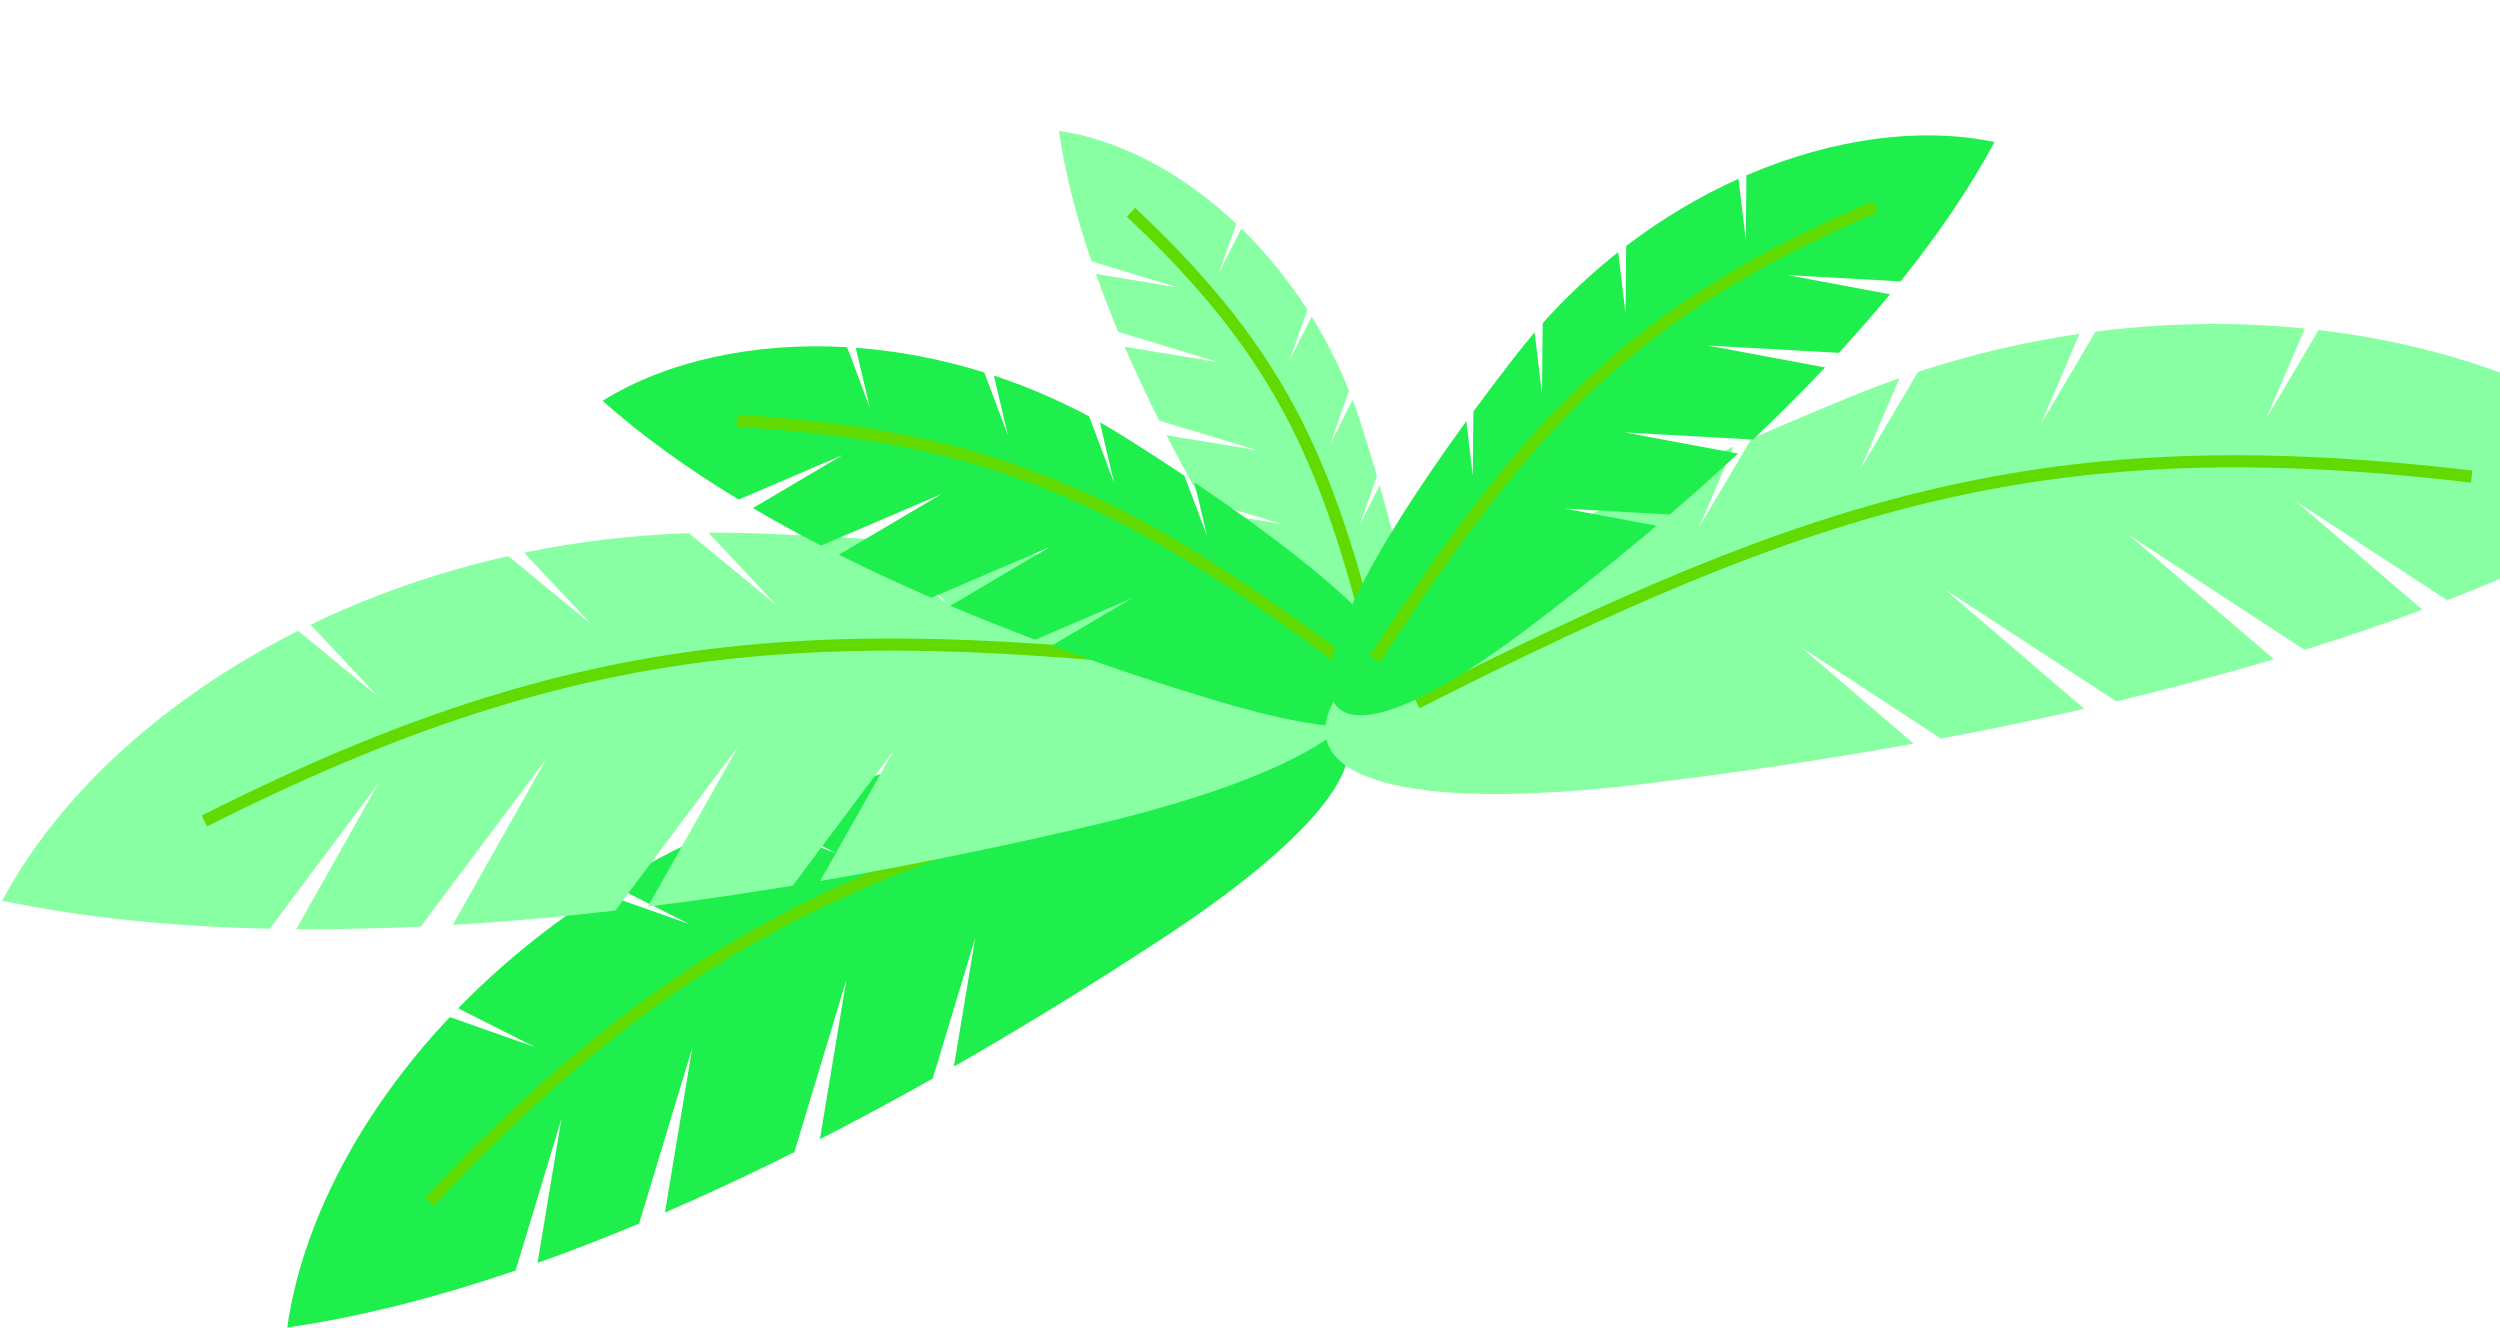
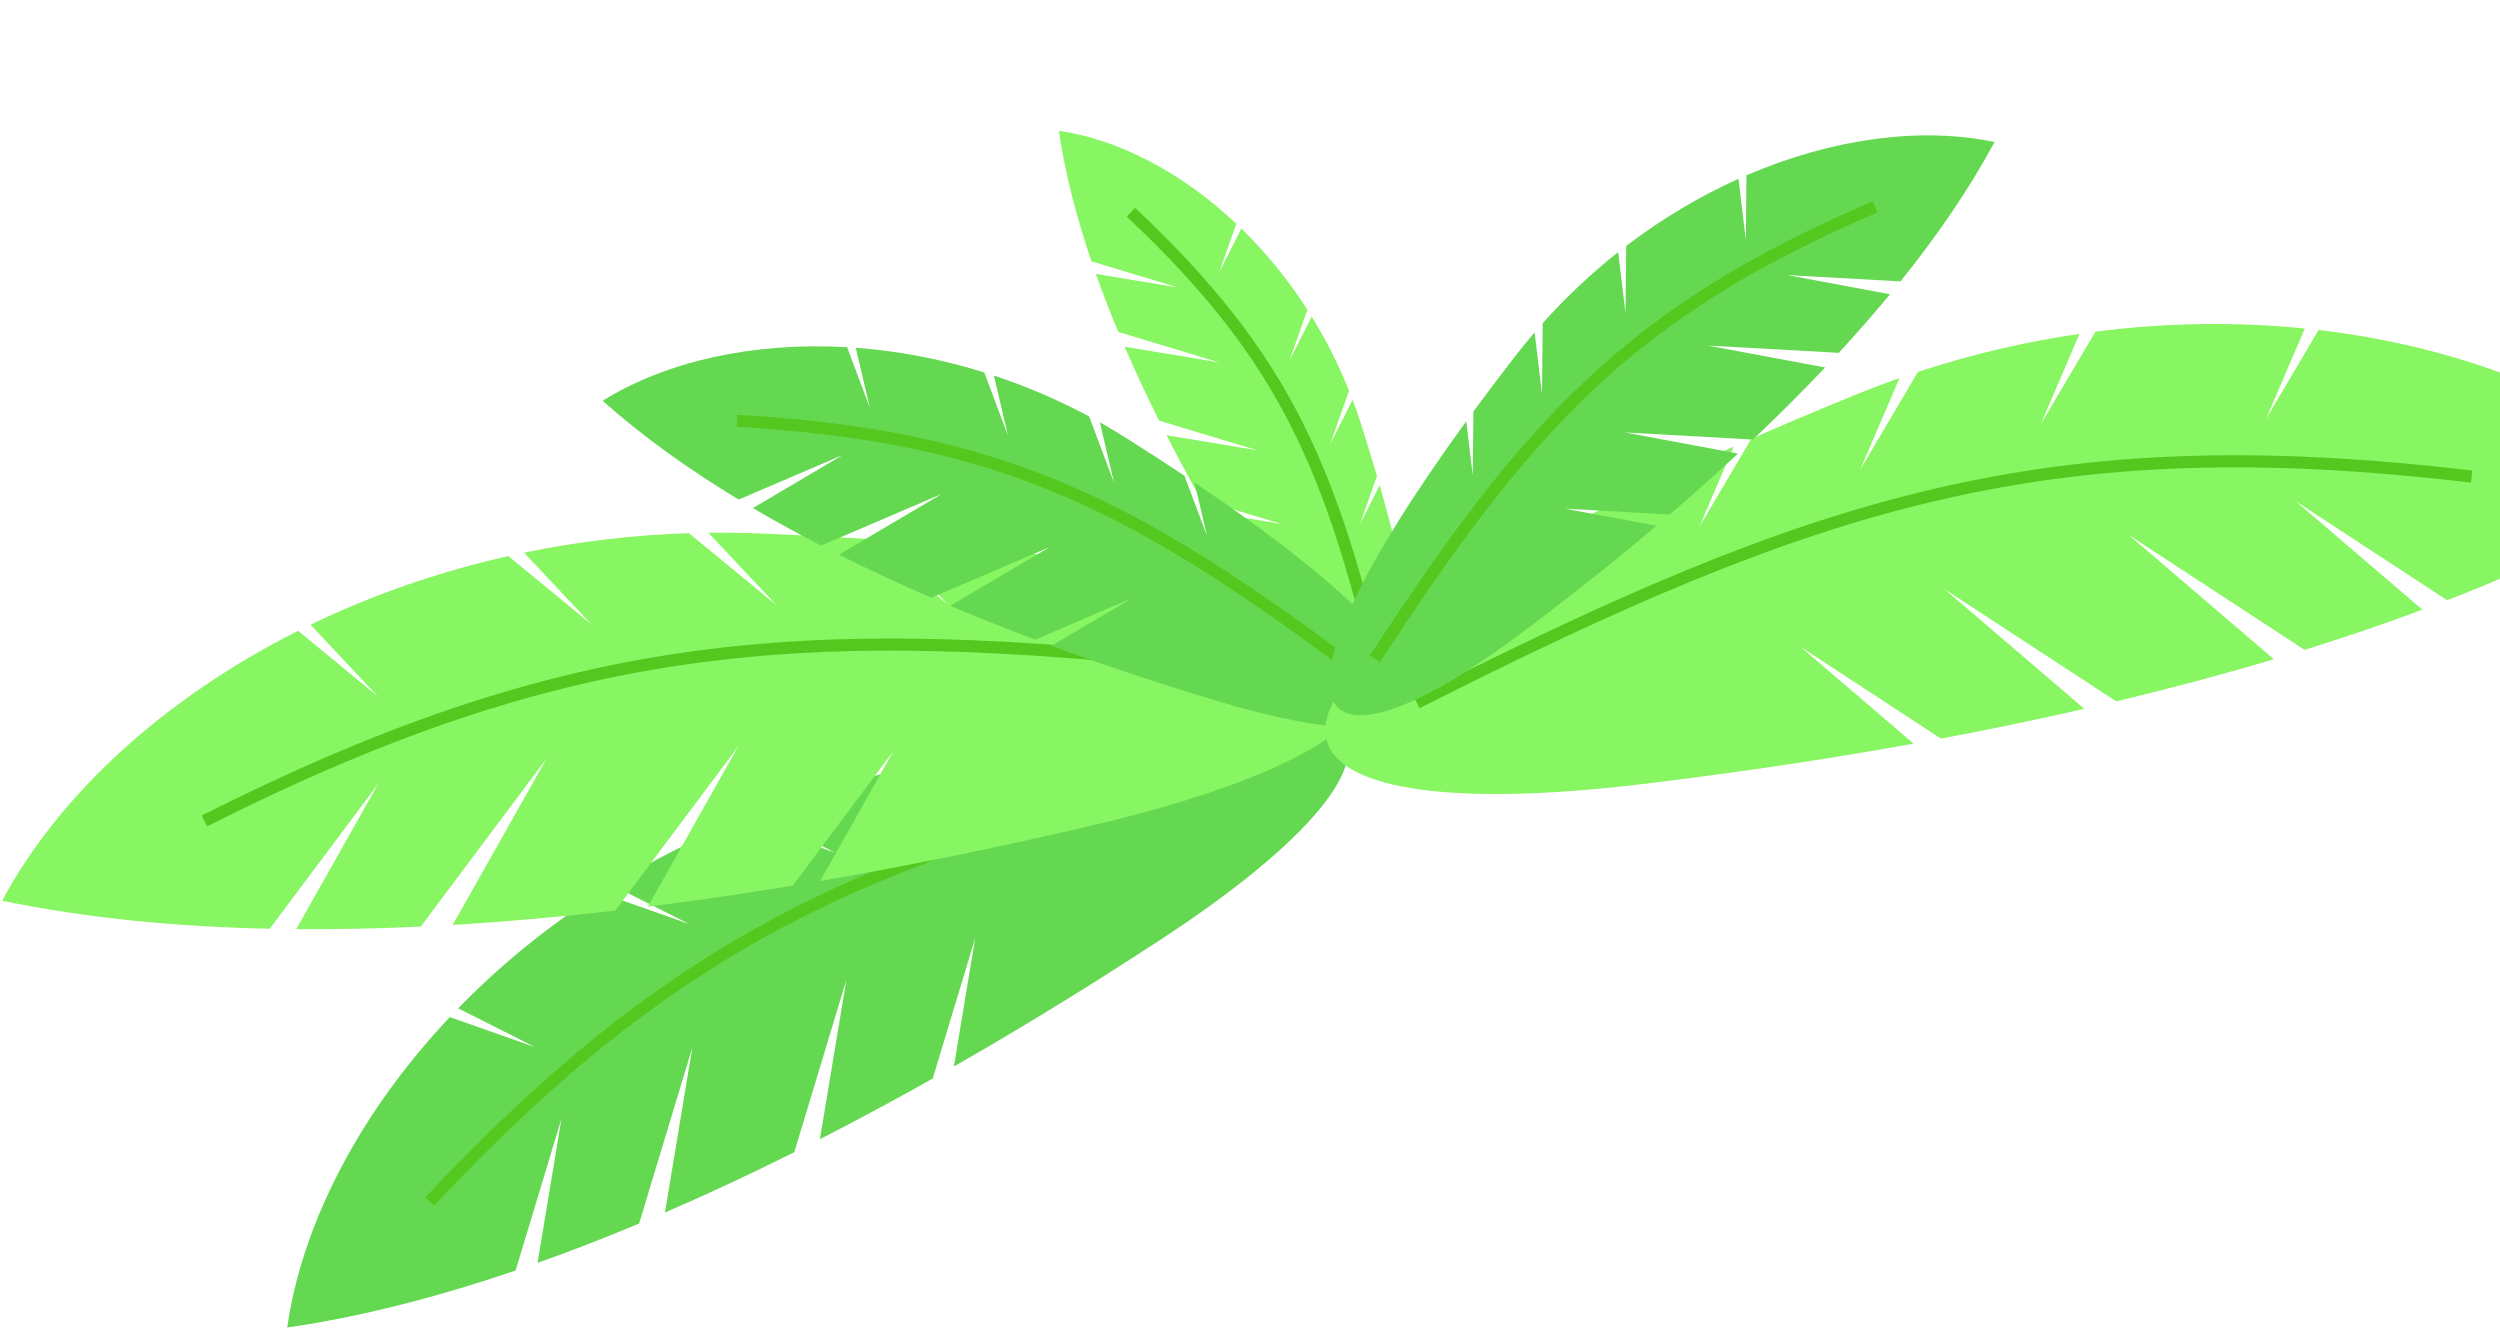
<svg xmlns="http://www.w3.org/2000/svg" width="100%" height="100%" viewBox="0 0 1032 548" fill="none">
-   <path fill-rule="evenodd" clip-rule="evenodd" d="M402.856 330.585C394.44 326.341 384.867 321.508 374.582 316.31C584.926 255.88 603.953 306.386 478.46 388.311C457.766 401.82 428.457 420.433 393.762 440.269L402.588 387.119C397.689 403.385 391.559 423.686 385.034 445.22C370.308 453.506 354.705 461.947 338.453 470.267L349.358 404.597C343.489 424.084 335.853 449.362 327.889 475.611C310.653 484.225 292.764 492.643 274.483 500.552L285.8 432.404C279.807 452.303 271.971 478.242 263.825 505.086C250.003 510.864 235.988 516.322 221.891 521.327L231.776 461.799C226.531 479.213 219.876 501.251 212.836 524.474C181.297 535.203 149.465 543.534 118.563 548C124.638 505.479 148.145 459.66 185.68 419.848L220.921 432.278C211.557 427.555 200.76 422.104 189.144 416.232C206.083 398.828 225.733 382.649 247.802 368.495L284.479 381.431C275.121 376.712 264.331 371.264 252.724 365.397C269.298 355.159 287.182 346.059 306.257 338.42L344.859 352.036C335.428 347.28 324.542 341.784 312.832 335.863C318.421 333.753 324.11 331.769 329.893 329.917C343.171 325.665 355.833 321.782 367.889 318.252L402.856 330.585Z" fill="#1EEF4C" />
-   <path d="M177.354 495.962C283.02 383.544 363.659 350.573 521.759 313.63" stroke="#60DA00" stroke-width="5" />
-   <path fill-rule="evenodd" clip-rule="evenodd" d="M391.184 249.441C383.805 241.594 375.412 232.661 366.4 223.059C615.916 240.38 616.608 302.058 449.814 340.987C422.31 347.406 383.558 355.939 338.544 363.68L368.798 310.05C357.179 325.603 342.66 345.01 327.236 365.585C308.183 368.728 288.126 371.694 267.42 374.277L304.801 308.014C290.881 326.647 272.8 350.81 253.987 375.887C232.109 378.4 209.607 380.448 186.883 381.797L225.675 313.033C211.46 332.061 192.906 356.854 173.665 382.5C156.562 383.302 139.378 383.685 122.282 383.55L156.166 323.485C143.727 340.136 127.965 361.202 111.328 383.391C73.263 382.584 35.821 379.089 0.889 371.806C24.033 328.516 67.189 288.498 123.061 260.414L156.048 287.538C147.838 278.806 138.373 268.731 128.194 257.885C153.188 245.815 180.615 236.121 209.848 229.547L244.18 257.776C235.975 249.05 226.517 238.982 216.345 228.143C238.146 223.627 260.909 220.844 284.38 220.097L320.515 249.808C312.245 241.014 302.703 230.856 292.44 219.921C299.268 219.84 306.153 219.932 313.088 220.204C329.009 220.828 344.125 221.607 358.452 222.528L391.184 249.441Z" fill="#88FFA2" />
-   <path d="M84.368 338.901C241.787 259.473 341.276 255.585 525.506 277.709" stroke="#60DA00" stroke-width="5" />
-   <path fill-rule="evenodd" clip-rule="evenodd" d="M561.359 216.469C563.785 211.66 566.546 206.19 569.517 200.313C604.048 320.509 575.187 331.382 528.374 259.672C520.654 247.847 510.018 231.099 498.683 211.273L529.054 216.316C519.76 213.517 508.159 210.014 495.854 206.285C491.119 197.871 486.296 188.954 481.541 179.668L519.067 185.899C507.932 182.545 493.487 178.182 478.487 173.631C473.565 163.782 468.755 153.56 464.235 143.114L503.177 149.58C491.806 146.156 476.984 141.678 461.645 137.023C458.343 129.125 455.224 121.116 452.364 113.061L486.38 118.709C476.429 115.712 463.836 111.909 450.566 107.887C444.435 89.864 439.674 71.674 437.122 54.016C461.42 57.487 487.602 70.92 510.352 92.369L503.249 112.507C505.948 107.156 509.063 100.986 512.418 94.348C522.363 104.028 531.608 115.256 539.697 127.867L532.304 148.825C535.001 143.478 538.114 137.312 541.467 130.68C547.317 140.151 552.517 150.37 556.882 161.27L549.102 183.328C551.82 177.939 554.96 171.718 558.343 165.027C559.549 168.221 560.683 171.471 561.741 174.776C564.171 182.363 566.39 189.599 568.407 196.488L561.359 216.469Z" fill="#88FFA2" />
-   <path d="M466.859 87.611C531.097 147.991 549.938 194.071 571.048 284.414" stroke="#60DA00" stroke-width="5" />
-   <path fill-rule="evenodd" clip-rule="evenodd" d="M498.249 221.18C496.707 214.626 494.956 207.169 493.078 199.155C622.72 286.504 603.82 320.104 501.375 289.052C484.482 283.932 460.841 276.44 434.057 266.563L467.192 246.99C456.042 251.777 442.119 257.744 427.341 264.061C416.046 259.808 404.263 255.146 392.249 250.073L433.189 225.889C419.831 231.624 402.494 239.052 384.475 246.746C371.848 241.27 359.028 235.347 346.307 228.976L388.792 203.878C375.152 209.735 357.361 217.357 338.933 225.225C329.425 220.315 320.004 215.152 310.793 209.736L347.903 187.814C335.967 192.939 320.852 199.416 304.913 206.227C284.562 193.895 265.388 180.303 248.757 165.445C274.812 149.246 310.676 141.071 349.694 143.33L359.073 168.32C357.357 161.028 355.383 152.617 353.263 143.566C370.563 144.844 388.437 148.167 406.315 153.744L416.076 179.752C414.362 172.465 412.389 164.06 410.27 155.015C423.482 159.383 436.672 164.99 449.61 171.92L459.883 199.294C458.155 191.95 456.165 183.47 454.028 174.344C457.748 176.434 461.446 178.635 465.115 180.95C473.537 186.263 481.476 191.408 488.943 196.384L498.249 221.18Z" fill="#1EEF4C" />
-   <path d="M304.224 173.721C414.25 179.923 469.315 208.909 562.119 278.456" stroke="#60DA00" stroke-width="5" />
-   <path fill-rule="evenodd" clip-rule="evenodd" d="M701.403 217.622C705.653 207.724 710.484 196.46 715.669 184.355C487.125 285.97 507.569 344.165 677.619 323.7C705.66 320.325 744.993 315.089 789.94 306.968L743.168 266.919C759.406 277.561 779.687 290.831 801.217 304.89C820.197 301.327 840.058 297.254 860.399 292.6L802.609 243.118C822.062 255.867 847.317 272.388 873.572 289.518C894.99 284.397 916.836 278.626 938.65 272.121L878.68 220.772C898.545 233.79 924.46 250.743 951.312 268.261C967.658 263.165 983.937 257.647 999.955 251.673L947.571 206.82C964.955 218.212 986.972 232.617 1010.2 247.777C1045.69 234 1079.68 217.91 1110.01 199.119C1073.46 166.355 1019.22 143.511 957.109 136.23L935.388 173C940.117 161.987 945.565 149.282 951.42 135.609C923.806 132.816 894.717 133.087 864.998 136.907L842.391 175.176C847.118 164.17 852.562 151.474 858.413 137.81C836.382 141.023 814.04 146.193 791.729 153.518L767.936 193.797C772.699 182.704 778.191 169.896 784.094 156.11C777.651 158.369 771.213 160.81 764.789 163.438C750.042 169.47 736.103 175.372 722.955 181.137L701.403 217.622Z" fill="#88FFA2" />
-   <path d="M1020.31 196.749C845.221 175.953 750.402 206.326 584.85 290.126" stroke="#60DA00" stroke-width="5" />
-   <path fill-rule="evenodd" clip-rule="evenodd" d="M607.959 196.336C607.167 189.651 606.262 182.044 605.285 173.872C513.337 300.293 542.589 325.403 628.235 261.185C642.358 250.596 662.012 235.47 683.802 217.028L645.971 209.968C658.086 210.653 673.21 211.498 689.257 212.38C698.416 204.52 707.894 196.109 717.449 187.233L670.707 178.509C685.22 179.331 704.052 180.381 723.617 181.448C733.609 171.983 743.63 162.033 753.405 151.695L704.898 142.642C719.718 143.481 739.043 144.558 759.051 145.649C766.306 137.782 773.393 129.709 780.197 121.469L737.826 113.562C750.796 114.296 767.214 115.212 784.522 116.161C799.427 97.612 812.796 78.282 823.343 58.631C793.319 52.321 756.822 56.906 720.929 72.373L720.663 99.064C719.781 91.625 718.76 83.046 717.656 73.815C701.837 80.933 686.177 90.17 671.285 101.525L671.008 129.303C670.126 121.868 669.106 113.295 668.003 104.071C657.082 112.695 646.605 122.475 636.818 133.412L636.526 162.649C635.638 155.156 634.608 146.507 633.495 137.201C630.713 140.437 627.992 143.77 625.336 147.2C619.238 155.073 613.538 162.624 608.224 169.853L607.959 196.336Z" fill="#1EEF4C" />
-   <path d="M774.052 85.379C672.782 128.839 630.951 174.91 567.531 272.003" stroke="#60DA00" stroke-width="5" />
+   <path fill-rule="evenodd" clip-rule="evenodd" d="M402.856 330.585C394.44 326.341 384.867 321.508 374.582 316.31C584.926 255.88 603.953 306.386 478.46 388.311C457.766 401.82 428.457 420.433 393.762 440.269L402.588 387.119C397.689 403.385 391.559 423.686 385.034 445.22C370.308 453.506 354.705 461.947 338.453 470.267L349.358 404.597C343.489 424.084 335.853 449.362 327.889 475.611C310.653 484.225 292.764 492.643 274.483 500.552L285.8 432.404C279.807 452.303 271.971 478.242 263.825 505.086C250.003 510.864 235.988 516.322 221.891 521.327L231.776 461.799C226.531 479.213 219.876 501.251 212.836 524.474C181.297 535.203 149.465 543.534 118.563 548C124.638 505.479 148.145 459.66 185.68 419.848L220.921 432.278C211.557 427.555 200.76 422.104 189.144 416.232C206.083 398.828 225.733 382.649 247.802 368.495L284.479 381.431C275.121 376.712 264.331 371.264 252.724 365.397C269.298 355.159 287.182 346.059 306.257 338.42L344.859 352.036C335.428 347.28 324.542 341.784 312.832 335.863C318.421 333.753 324.11 331.769 329.893 329.917C343.171 325.665 355.833 321.782 367.889 318.252L402.856 330.585Z" fill="#65D852" />
+   <path d="M177.354 495.962C283.02 383.544 363.659 350.573 521.759 313.63" stroke="#55C820" stroke-width="5" />
+   <path fill-rule="evenodd" clip-rule="evenodd" d="M391.184 249.441C383.805 241.594 375.412 232.661 366.4 223.059C615.916 240.38 616.608 302.058 449.814 340.987C422.31 347.406 383.558 355.939 338.544 363.68L368.798 310.05C357.179 325.603 342.66 345.01 327.236 365.585C308.183 368.728 288.126 371.694 267.42 374.277L304.801 308.014C290.881 326.647 272.8 350.81 253.987 375.887C232.109 378.4 209.607 380.448 186.883 381.797L225.675 313.033C211.46 332.061 192.906 356.854 173.665 382.5C156.562 383.302 139.378 383.685 122.282 383.55L156.166 323.485C143.727 340.136 127.965 361.202 111.328 383.391C73.263 382.584 35.821 379.089 0.889 371.806C24.033 328.516 67.189 288.498 123.061 260.414L156.048 287.538C147.838 278.806 138.373 268.731 128.194 257.885C153.188 245.815 180.615 236.121 209.848 229.547L244.18 257.776C235.975 249.05 226.517 238.982 216.345 228.143C238.146 223.627 260.909 220.844 284.38 220.097L320.515 249.808C312.245 241.014 302.703 230.856 292.44 219.921C299.268 219.84 306.153 219.932 313.088 220.204C329.009 220.828 344.125 221.607 358.452 222.528L391.184 249.441Z" fill="#88F562" />
+   <path d="M84.368 338.901C241.787 259.473 341.276 255.585 525.506 277.709" stroke="#55C820" stroke-width="5" />
+   <path fill-rule="evenodd" clip-rule="evenodd" d="M561.359 216.469C563.785 211.66 566.546 206.19 569.517 200.313C604.048 320.509 575.187 331.382 528.374 259.672C520.654 247.847 510.018 231.099 498.683 211.273L529.054 216.316C519.76 213.517 508.159 210.014 495.854 206.285C491.119 197.871 486.296 188.954 481.541 179.668L519.067 185.899C507.932 182.545 493.487 178.182 478.487 173.631C473.565 163.782 468.755 153.56 464.235 143.114L503.177 149.58C491.806 146.156 476.984 141.678 461.645 137.023C458.343 129.125 455.224 121.116 452.364 113.061L486.38 118.709C476.429 115.712 463.836 111.909 450.566 107.887C444.435 89.864 439.674 71.674 437.122 54.016C461.42 57.487 487.602 70.92 510.352 92.369L503.249 112.507C505.948 107.156 509.063 100.986 512.418 94.348C522.363 104.028 531.608 115.256 539.697 127.867L532.304 148.825C535.001 143.478 538.114 137.312 541.467 130.68C547.317 140.151 552.517 150.37 556.882 161.27L549.102 183.328C551.82 177.939 554.96 171.718 558.343 165.027C559.549 168.221 560.683 171.471 561.741 174.776C564.171 182.363 566.39 189.599 568.407 196.488L561.359 216.469Z" fill="#88F562" />
+   <path d="M466.859 87.611C531.097 147.991 549.938 194.071 571.048 284.414" stroke="#55C820" stroke-width="5" />
+   <path fill-rule="evenodd" clip-rule="evenodd" d="M498.249 221.18C496.707 214.626 494.956 207.169 493.078 199.155C622.72 286.504 603.82 320.104 501.375 289.052C484.482 283.932 460.841 276.44 434.057 266.563L467.192 246.99C456.042 251.777 442.119 257.744 427.341 264.061C416.046 259.808 404.263 255.146 392.249 250.073L433.189 225.889C419.831 231.624 402.494 239.052 384.475 246.746C371.848 241.27 359.028 235.347 346.307 228.976L388.792 203.878C375.152 209.735 357.361 217.357 338.933 225.225C329.425 220.315 320.004 215.152 310.793 209.736L347.903 187.814C335.967 192.939 320.852 199.416 304.913 206.227C284.562 193.895 265.388 180.303 248.757 165.445C274.812 149.246 310.676 141.071 349.694 143.33L359.073 168.32C357.357 161.028 355.383 152.617 353.263 143.566C370.563 144.844 388.437 148.167 406.315 153.744L416.076 179.752C414.362 172.465 412.389 164.06 410.27 155.015C423.482 159.383 436.672 164.99 449.61 171.92L459.883 199.294C458.155 191.95 456.165 183.47 454.028 174.344C457.748 176.434 461.446 178.635 465.115 180.95C473.537 186.263 481.476 191.408 488.943 196.384L498.249 221.18Z" fill="#65D852" />
+   <path d="M304.224 173.721C414.25 179.923 469.315 208.909 562.119 278.456" stroke="#55C820" stroke-width="5" />
+   <path fill-rule="evenodd" clip-rule="evenodd" d="M701.403 217.622C705.653 207.724 710.484 196.46 715.669 184.355C487.125 285.97 507.569 344.165 677.619 323.7C705.66 320.325 744.993 315.089 789.94 306.968L743.168 266.919C759.406 277.561 779.687 290.831 801.217 304.89C820.197 301.327 840.058 297.254 860.399 292.6L802.609 243.118C822.062 255.867 847.317 272.388 873.572 289.518C894.99 284.397 916.836 278.626 938.65 272.121L878.68 220.772C898.545 233.79 924.46 250.743 951.312 268.261C967.658 263.165 983.937 257.647 999.955 251.673L947.571 206.82C964.955 218.212 986.972 232.617 1010.2 247.777C1045.69 234 1079.68 217.91 1110.01 199.119C1073.46 166.355 1019.22 143.511 957.109 136.23L935.388 173C940.117 161.987 945.565 149.282 951.42 135.609C923.806 132.816 894.717 133.087 864.998 136.907L842.391 175.176C847.118 164.17 852.562 151.474 858.413 137.81C836.382 141.023 814.04 146.193 791.729 153.518L767.936 193.797C772.699 182.704 778.191 169.896 784.094 156.11C777.651 158.369 771.213 160.81 764.789 163.438C750.042 169.47 736.103 175.372 722.955 181.137L701.403 217.622Z" fill="#88F562" />
+   <path d="M1020.31 196.749C845.221 175.953 750.402 206.326 584.85 290.126" stroke="#55C820" stroke-width="5" />
+   <path fill-rule="evenodd" clip-rule="evenodd" d="M607.959 196.336C607.167 189.651 606.262 182.044 605.285 173.872C513.337 300.293 542.589 325.403 628.235 261.185C642.358 250.596 662.012 235.47 683.802 217.028L645.971 209.968C658.086 210.653 673.21 211.498 689.257 212.38C698.416 204.52 707.894 196.109 717.449 187.233L670.707 178.509C685.22 179.331 704.052 180.381 723.617 181.448C733.609 171.983 743.63 162.033 753.405 151.695L704.898 142.642C719.718 143.481 739.043 144.558 759.051 145.649C766.306 137.782 773.393 129.709 780.197 121.469L737.826 113.562C750.796 114.296 767.214 115.212 784.522 116.161C799.427 97.612 812.796 78.282 823.343 58.631C793.319 52.321 756.822 56.906 720.929 72.373L720.663 99.064C719.781 91.625 718.76 83.046 717.656 73.815C701.837 80.933 686.177 90.17 671.285 101.525L671.008 129.303C670.126 121.868 669.106 113.295 668.003 104.071C657.082 112.695 646.605 122.475 636.818 133.412L636.526 162.649C635.638 155.156 634.608 146.507 633.495 137.201C630.713 140.437 627.992 143.77 625.336 147.2C619.238 155.073 613.538 162.624 608.224 169.853L607.959 196.336Z" fill="#65D852" />
+   <path d="M774.052 85.379C672.782 128.839 630.951 174.91 567.531 272.003" stroke="#55C820" stroke-width="5" />
</svg>
